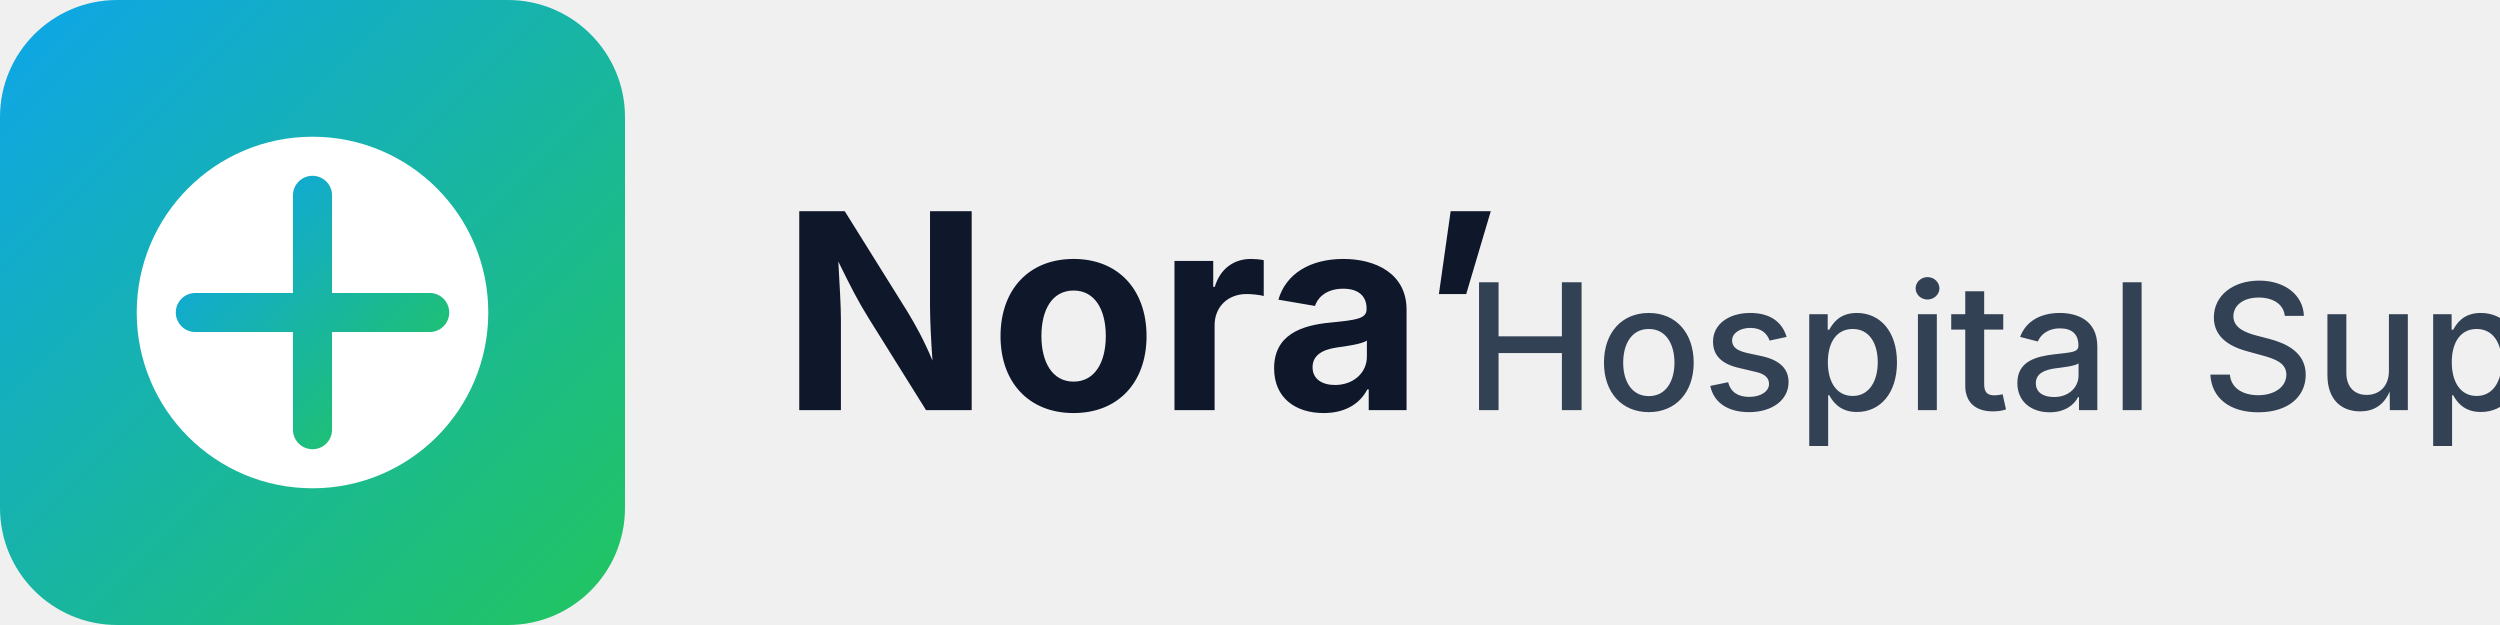
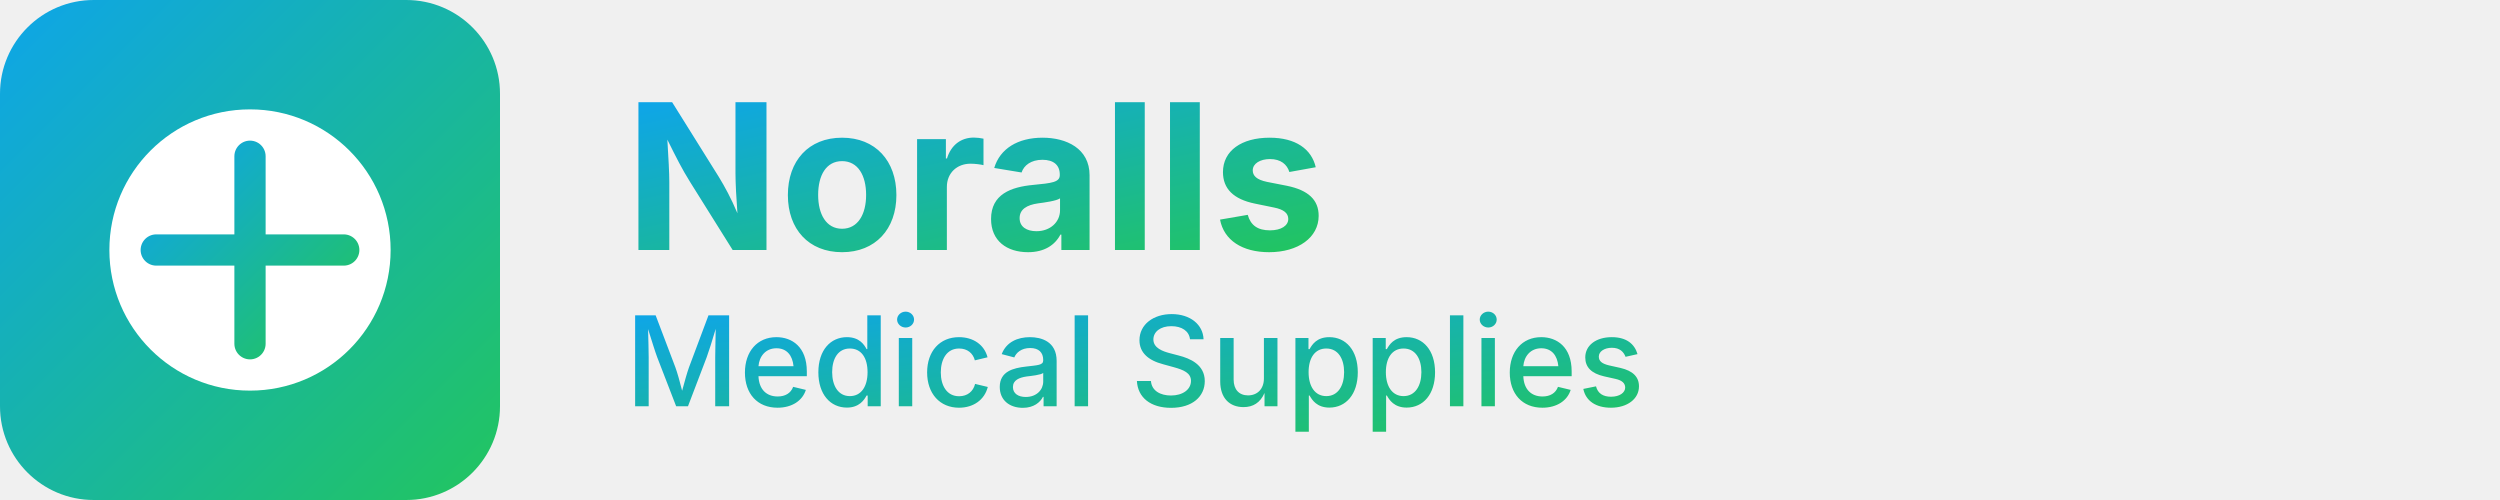
- <svg xmlns="http://www.w3.org/2000/svg" width="256" height="64" viewBox="0 0 256 64" role="img" aria-label="Nora' Hospital Supply">
+ <svg xmlns="http://www.w3.org/2000/svg" width="320" height="64" viewBox="0 0 320 64" role="img" aria-label="Noralls Medical Supplies">
  <defs>
    <linearGradient id="g" x1="0" x2="1" y1="0" y2="1">
      <stop offset="0%" stop-color="#0ea5e9" />
      <stop offset="100%" stop-color="#22c55e" />
    </linearGradient>
  </defs>
  <rect rx="12" width="64" height="64" fill="url(#g)" />
  <g transform="translate(12,12)">
    <circle cx="20" cy="20" r="18" fill="white" />
    <path d="M20 8v24M8 20h24" stroke="url(#g)" stroke-width="4" stroke-linecap="round" />
  </g>
-   <text x="80" y="42" font-family="Inter, system-ui, -apple-system, Segoe UI, Roboto" font-weight="700" font-size="28" fill="#0f172a">Nora’</text>
-   <text x="150" y="42" font-family="Inter, system-ui, -apple-system, Segoe UI, Roboto" font-weight="500" font-size="18" fill="#334155">Hospital Supply</text>
+   <text x="80" y="32" font-family="Inter, system-ui, -apple-system, Segoe UI, Roboto" font-weight="700" font-size="26" fill="url(#g)">Noralls</text>
+   <text x="80" y="52" font-family="Inter, system-ui, -apple-system, Segoe UI, Roboto" font-weight="500" font-size="16" fill="url(#g)">Medical Supplies</text>
</svg>
